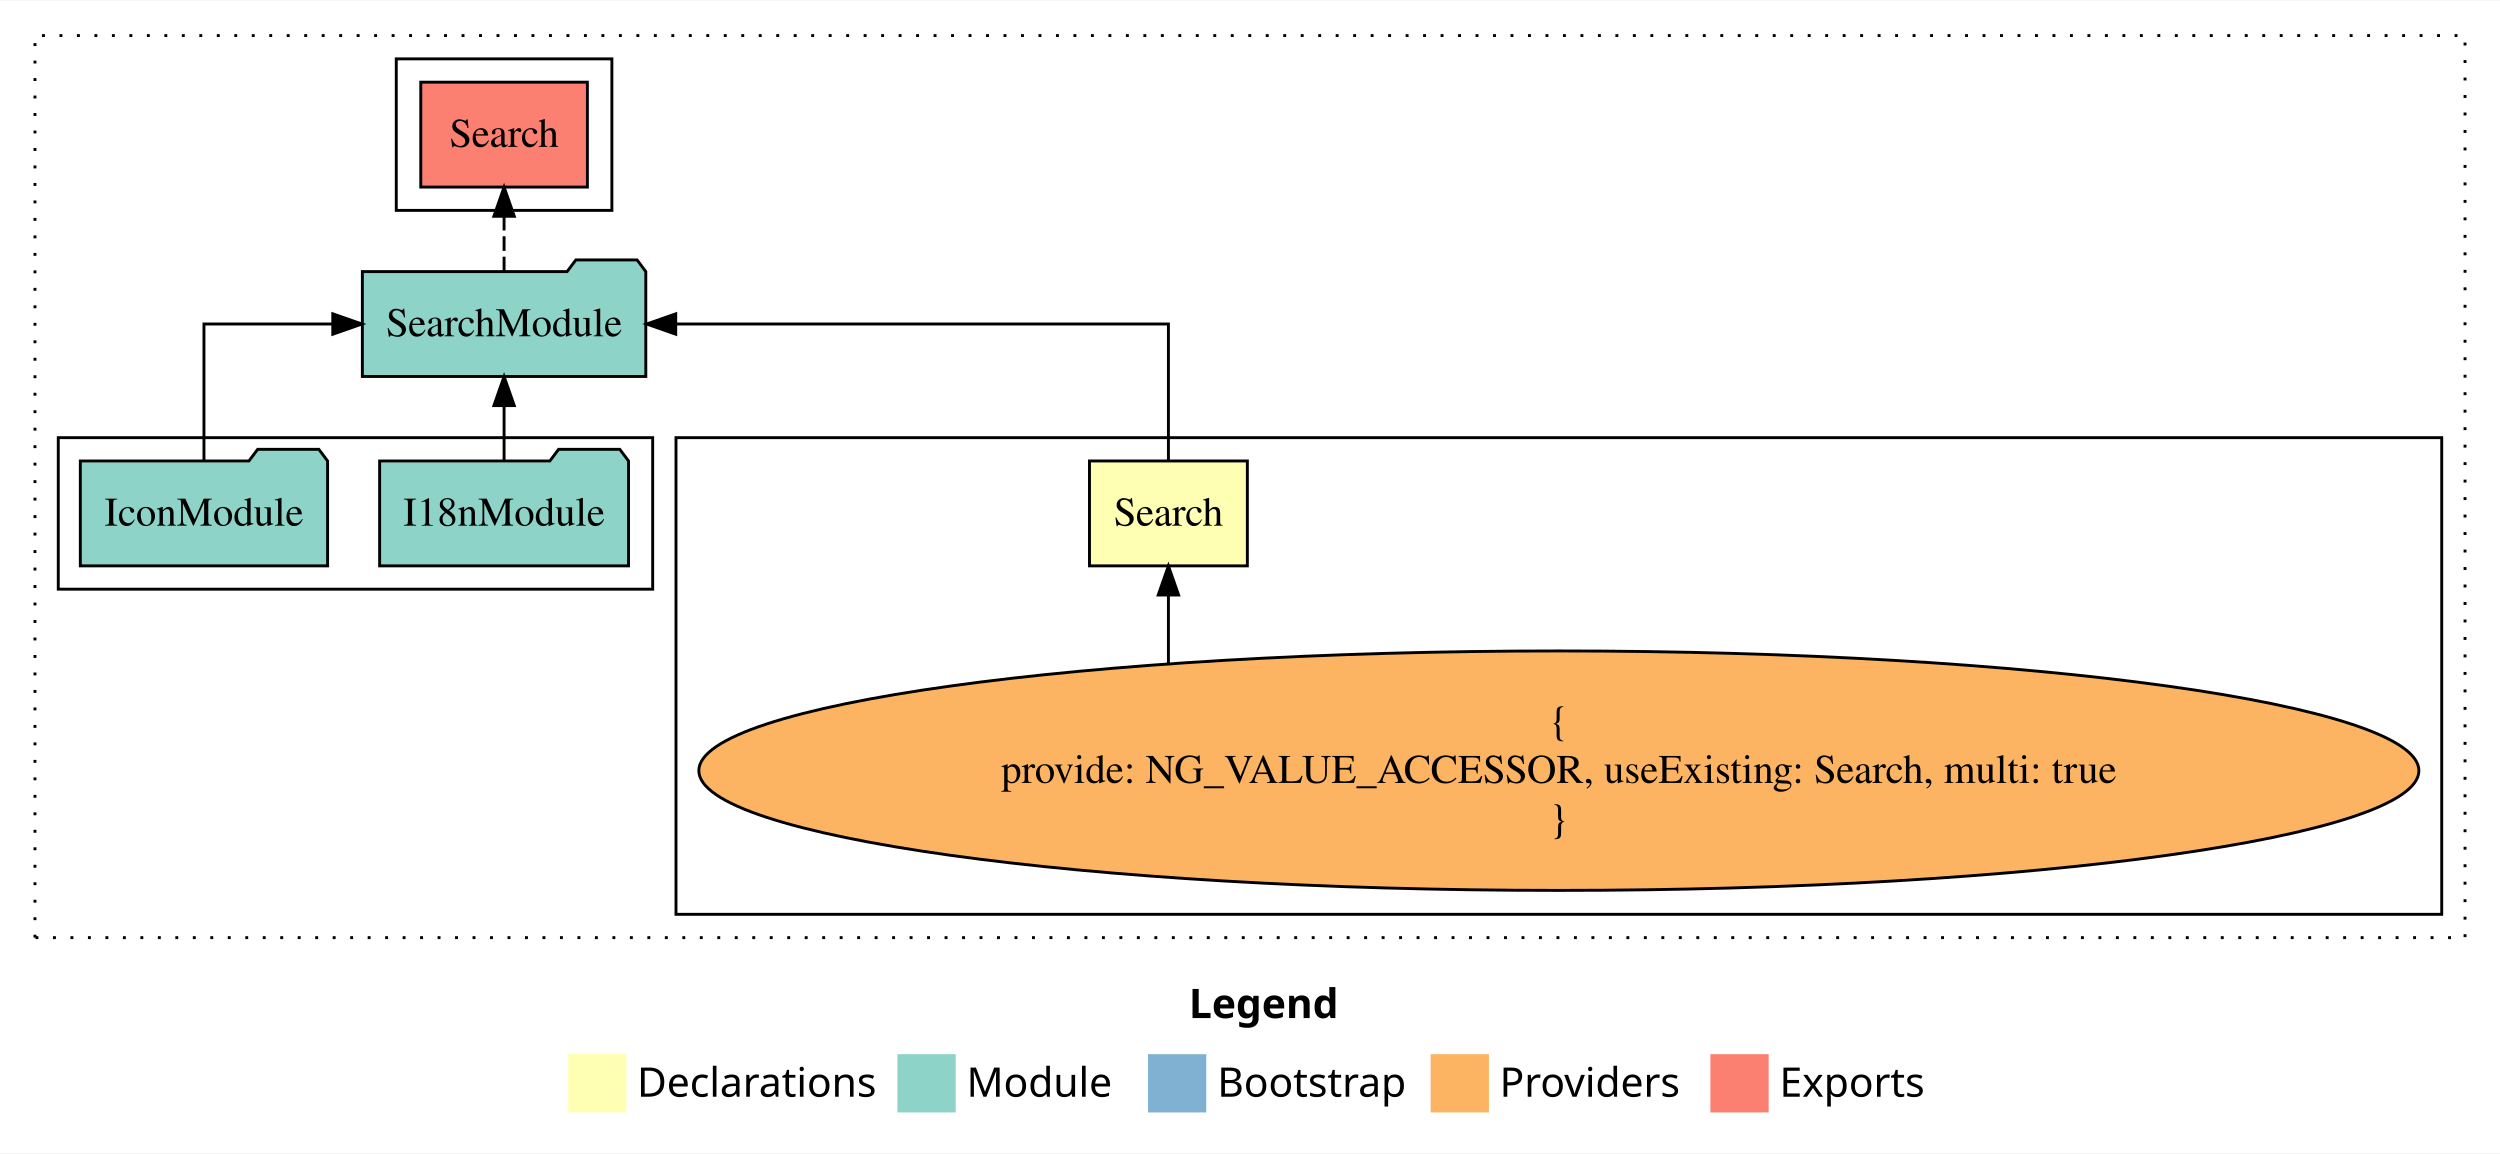
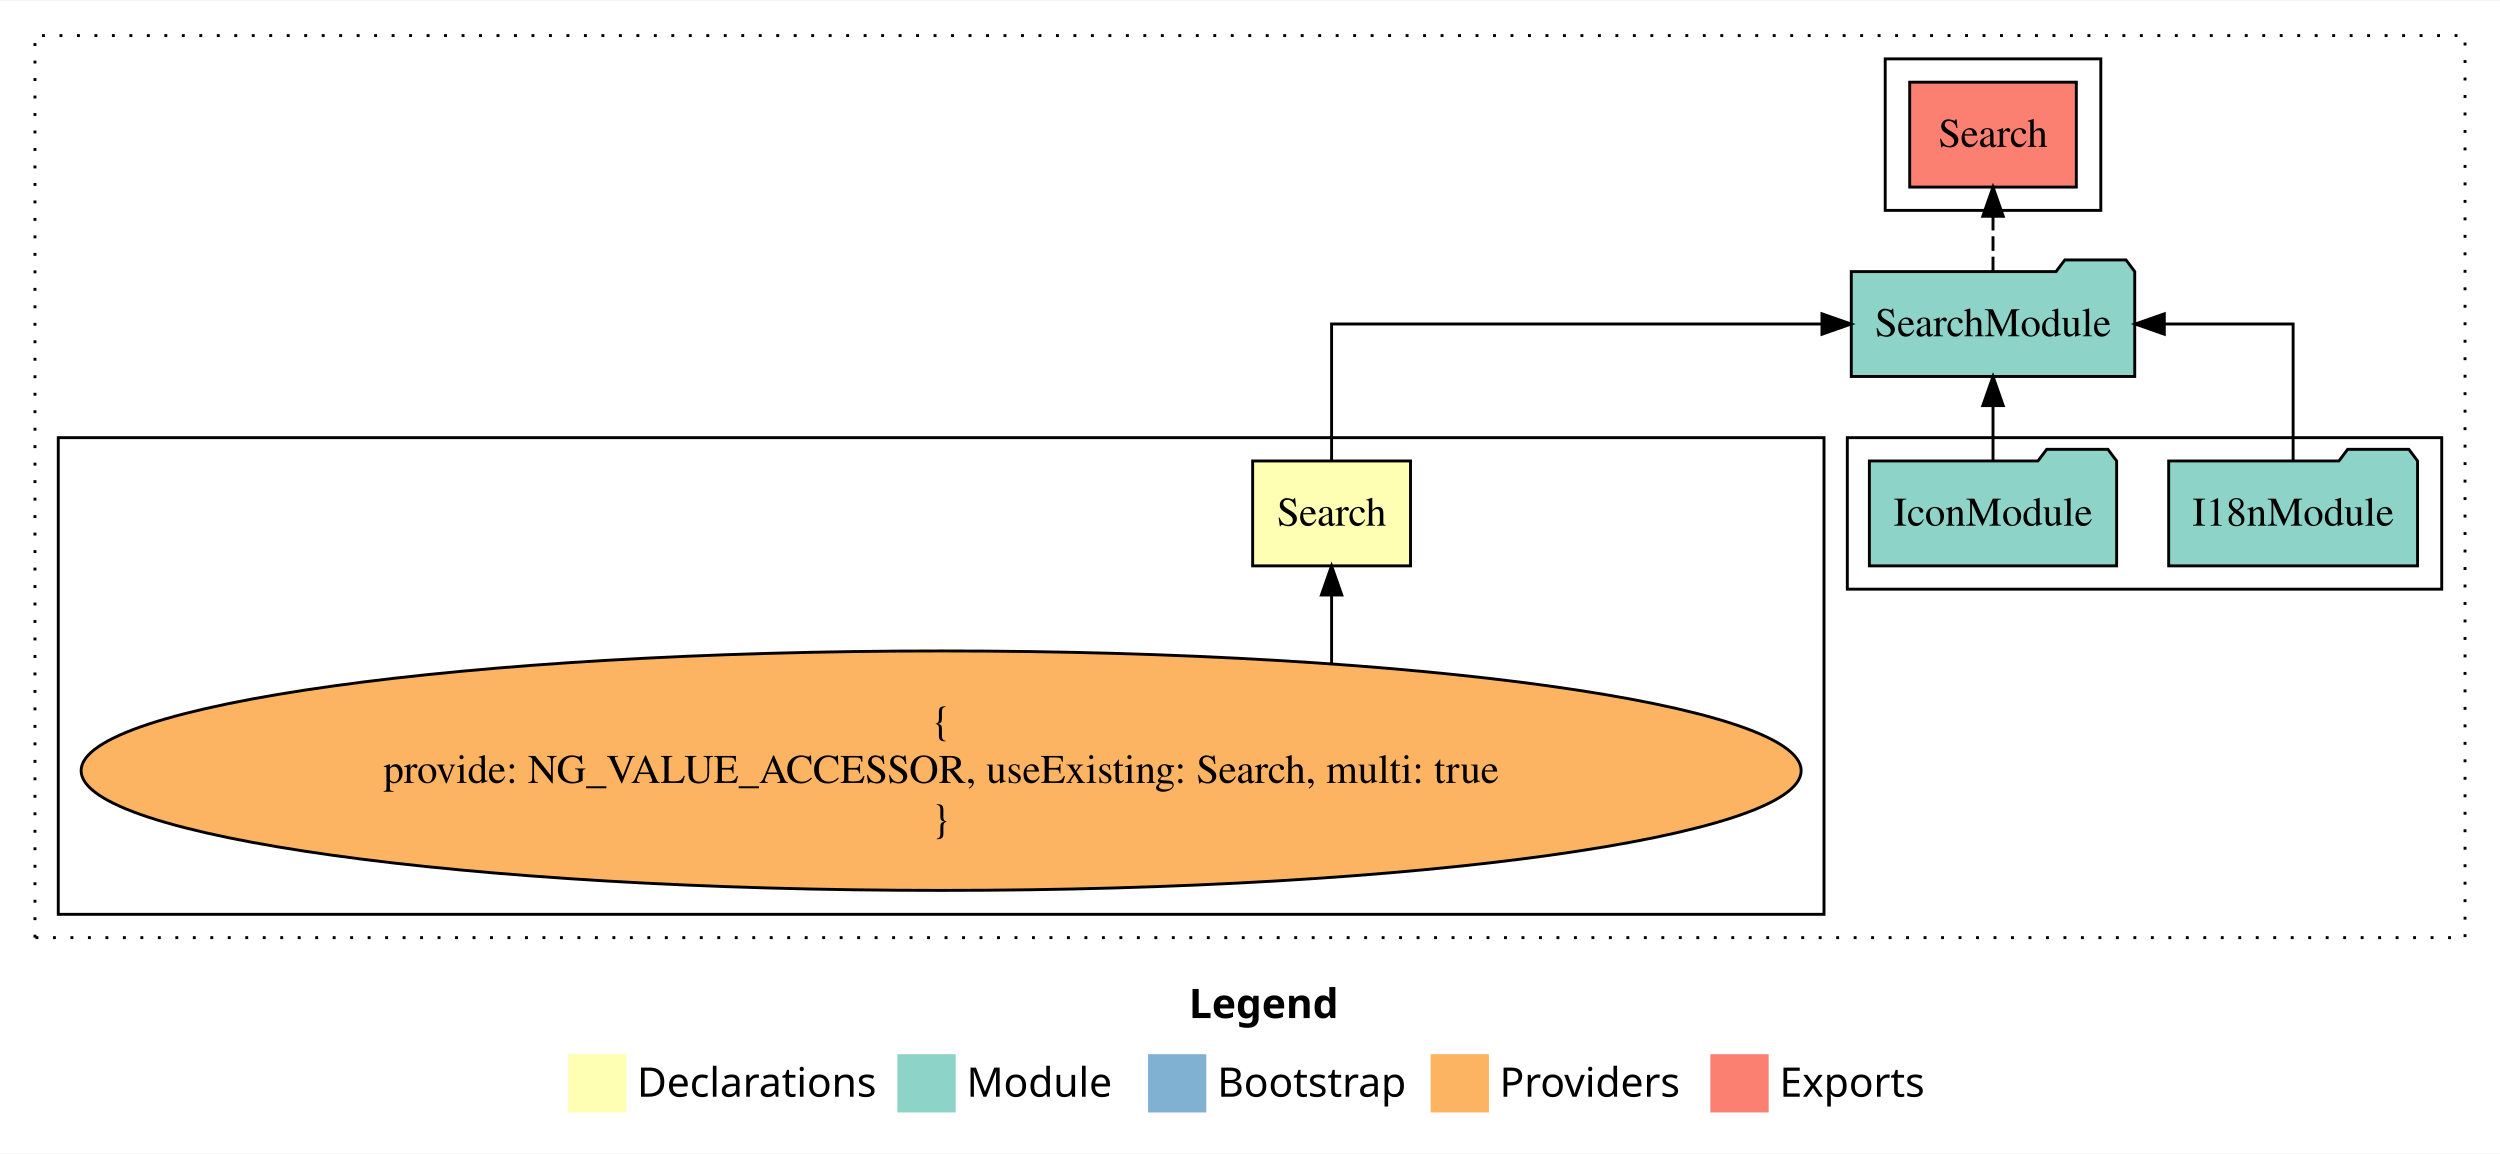
<svg xmlns="http://www.w3.org/2000/svg" width="858pt" height="396pt" viewBox="0.00 0.00 858.00 395.59">
  <g id="graph0" class="graph" transform="scale(1 1) rotate(0) translate(4 391.59)">
    <polygon fill="white" stroke="transparent" points="-4,4 -4,-391.59 854,-391.59 854,4 -4,4" />
    <text text-anchor="start" x="404.01" y="-42.4" font-family="Times-12" font-weight="bold" font-size="14.00">Legend</text>
    <polygon fill="#ffffb3" stroke="transparent" points="191,-10 191,-30 211,-30 211,-10 191,-10" />
    <text text-anchor="start" x="214.63" y="-15.4" font-family="Times-12" font-size="14.00">  Declarations</text>
    <polygon fill="#8dd3c7" stroke="transparent" points="304,-10 304,-30 324,-30 324,-10 304,-10" />
    <text text-anchor="start" x="327.73" y="-15.4" font-family="Times-12" font-size="14.00">  Module</text>
    <polygon fill="#80b1d3" stroke="transparent" points="390,-10 390,-30 410,-30 410,-10 390,-10" />
    <text text-anchor="start" x="413.78" y="-15.4" font-family="Times-12" font-size="14.00">  Bootstrap</text>
    <polygon fill="#fdb462" stroke="transparent" points="487,-10 487,-30 507,-30 507,-10 487,-10" />
    <text text-anchor="start" x="510.67" y="-15.4" font-family="Times-12" font-size="14.00">  Providers</text>
    <polygon fill="#fb8072" stroke="transparent" points="583,-10 583,-30 603,-30 603,-10 583,-10" />
    <text text-anchor="start" x="606.73" y="-15.4" font-family="Times-12" font-size="14.00">  Exports</text>
    <g id="clust1" class="cluster">
      <polygon fill="none" stroke="black" stroke-dasharray="1,5" points="8,-70 8,-379.59 842,-379.59 842,-70 8,-70" />
    </g>
+     <g id="clust4" class="cluster">
+       <polygon fill="none" stroke="black" points="630,-189.59 630,-241.59 834,-241.59 834,-189.59 630,-189.59" />
+     </g>
    <g id="clust3" class="cluster">
-       <polygon fill="none" stroke="black" points="228,-78 228,-241.59 834,-241.59 834,-78 228,-78" />
-     </g>
-     <g id="clust4" class="cluster">
-       <polygon fill="none" stroke="black" points="16,-189.59 16,-241.59 220,-241.59 220,-189.59 16,-189.59" />
+       <polygon fill="none" stroke="black" points="16,-78 16,-241.59 622,-241.59 622,-78 16,-78" />
    </g>
    <g id="clust5" class="cluster">
-       <polygon fill="none" stroke="black" points="132,-319.59 132,-371.59 206,-371.59 206,-319.59 132,-319.59" />
+       <polygon fill="none" stroke="black" points="643,-319.59 643,-371.59 717,-371.59 717,-319.59 643,-319.59" />
    </g>
    <g id="node1" class="node">
-       <polygon fill="#ffffb3" stroke="black" points="424.09,-233.59 369.91,-233.59 369.91,-197.59 424.09,-197.59 424.09,-233.59" />
-       <text text-anchor="middle" x="397" y="-211.39" font-family="Times,serif" font-size="14.00">Search</text>
+       <polygon fill="#ffffb3" stroke="black" points="480.09,-233.59 425.91,-233.59 425.91,-197.59 480.09,-197.59 480.09,-233.59" />
+       <text text-anchor="middle" x="453" y="-211.39" font-family="Times,serif" font-size="14.00">Search</text>
    </g>
    <g id="node2" class="node">
-       <polygon fill="#8dd3c7" stroke="black" points="217.64,-298.59 214.64,-302.59 193.64,-302.59 190.64,-298.59 120.36,-298.59 120.36,-262.59 217.64,-262.59 217.64,-298.59" />
-       <text text-anchor="middle" x="169" y="-276.39" font-family="Times,serif" font-size="14.00">SearchModule</text>
+       <polygon fill="#8dd3c7" stroke="black" points="728.64,-298.59 725.64,-302.59 704.64,-302.59 701.64,-298.59 631.36,-298.59 631.36,-262.59 728.64,-262.59 728.64,-298.59" />
+       <text text-anchor="middle" x="680" y="-276.39" font-family="Times,serif" font-size="14.00">SearchModule</text>
    </g>
    <g id="edge1" class="edge">
-       <path fill="none" stroke="black" d="M397,-233.7C397,-252.93 397,-280.59 397,-280.59 397,-280.59 227.91,-280.59 227.91,-280.59" />
-       <polygon fill="black" stroke="black" points="227.91,-277.09 217.91,-280.59 227.91,-284.09 227.91,-277.09" />
+       <path fill="none" stroke="black" d="M453,-233.7C453,-252.93 453,-280.59 453,-280.59 453,-280.59 621.3,-280.59 621.3,-280.59" />
+       <polygon fill="black" stroke="black" points="621.3,-284.09 631.3,-280.59 621.3,-277.09 621.3,-284.09" />
    </g>
    <g id="node6" class="node">
-       <polygon fill="#fb8072" stroke="black" points="197.59,-363.59 140.41,-363.59 140.41,-327.59 197.59,-327.59 197.59,-363.59" />
-       <text text-anchor="middle" x="169" y="-341.39" font-family="Times,serif" font-size="14.00">Search </text>
+       <polygon fill="#fb8072" stroke="black" points="708.59,-363.59 651.41,-363.59 651.41,-327.59 708.59,-327.59 708.59,-363.59" />
+       <text text-anchor="middle" x="680" y="-341.39" font-family="Times,serif" font-size="14.00">Search </text>
    </g>
    <g id="edge5" class="edge">
-       <path fill="none" stroke="black" stroke-dasharray="5,2" d="M169,-298.7C169,-298.7 169,-317.58 169,-317.58" />
-       <polygon fill="black" stroke="black" points="165.5,-317.58 169,-327.58 172.5,-317.58 165.5,-317.58" />
+       <path fill="none" stroke="black" stroke-dasharray="5,2" d="M680,-298.7C680,-298.7 680,-317.58 680,-317.58" />
+       <polygon fill="black" stroke="black" points="676.5,-317.58 680,-327.58 683.5,-317.58 676.5,-317.58" />
    </g>
    <g id="node3" class="node">
-       <ellipse fill="#fdb462" stroke="black" cx="531" cy="-127.3" rx="295.16" ry="41.09" />
-       <text text-anchor="middle" x="531" y="-139.9" font-family="Times,serif" font-size="14.00">{</text>
-       <text text-anchor="middle" x="531" y="-123.1" font-family="Times,serif" font-size="14.00">    provide: NG_VALUE_ACCESSOR, useExisting: Search, multi: true</text>
-       <text text-anchor="middle" x="531" y="-106.3" font-family="Times,serif" font-size="14.00">}</text>
+       <ellipse fill="#fdb462" stroke="black" cx="319" cy="-127.3" rx="295.16" ry="41.09" />
+       <text text-anchor="middle" x="319" y="-139.9" font-family="Times,serif" font-size="14.00">{</text>
+       <text text-anchor="middle" x="319" y="-123.1" font-family="Times,serif" font-size="14.00">    provide: NG_VALUE_ACCESSOR, useExisting: Search, multi: true</text>
+       <text text-anchor="middle" x="319" y="-106.3" font-family="Times,serif" font-size="14.00">}</text>
    </g>
    <g id="edge2" class="edge">
-       <path fill="none" stroke="black" d="M397,-164.23C397,-164.23 397,-187.58 397,-187.58" />
-       <polygon fill="black" stroke="black" points="393.5,-187.58 397,-197.58 400.5,-187.58 393.5,-187.58" />
+       <path fill="none" stroke="black" d="M453,-164.23C453,-164.23 453,-187.58 453,-187.58" />
+       <polygon fill="black" stroke="black" points="449.5,-187.58 453,-197.58 456.5,-187.58 449.5,-187.58" />
    </g>
    <g id="node4" class="node">
-       <polygon fill="#8dd3c7" stroke="black" points="211.71,-233.59 208.71,-237.59 187.71,-237.59 184.71,-233.59 126.29,-233.59 126.29,-197.59 211.71,-197.59 211.71,-233.59" />
-       <text text-anchor="middle" x="169" y="-211.39" font-family="Times,serif" font-size="14.00">I18nModule</text>
+       <polygon fill="#8dd3c7" stroke="black" points="825.71,-233.59 822.71,-237.59 801.71,-237.59 798.71,-233.59 740.29,-233.59 740.29,-197.59 825.71,-197.59 825.71,-233.59" />
+       <text text-anchor="middle" x="783" y="-211.39" font-family="Times,serif" font-size="14.00">I18nModule</text>
    </g>
    <g id="edge3" class="edge">
-       <path fill="none" stroke="black" d="M169,-233.7C169,-233.7 169,-252.58 169,-252.58" />
-       <polygon fill="black" stroke="black" points="165.5,-252.58 169,-262.58 172.5,-252.58 165.5,-252.58" />
+       <path fill="none" stroke="black" d="M783,-233.7C783,-252.93 783,-280.59 783,-280.59 783,-280.59 738.79,-280.59 738.79,-280.59" />
+       <polygon fill="black" stroke="black" points="738.79,-277.09 728.79,-280.59 738.79,-284.09 738.79,-277.09" />
    </g>
    <g id="node5" class="node">
-       <polygon fill="#8dd3c7" stroke="black" points="108.43,-233.59 105.43,-237.59 84.43,-237.59 81.43,-233.59 23.57,-233.59 23.57,-197.59 108.43,-197.59 108.43,-233.59" />
-       <text text-anchor="middle" x="66" y="-211.39" font-family="Times,serif" font-size="14.00">IconModule</text>
+       <polygon fill="#8dd3c7" stroke="black" points="722.43,-233.59 719.43,-237.59 698.43,-237.59 695.43,-233.59 637.57,-233.59 637.57,-197.59 722.43,-197.59 722.43,-233.59" />
+       <text text-anchor="middle" x="680" y="-211.39" font-family="Times,serif" font-size="14.00">IconModule</text>
    </g>
    <g id="edge4" class="edge">
-       <path fill="none" stroke="black" d="M66,-233.7C66,-252.93 66,-280.59 66,-280.59 66,-280.59 110.21,-280.59 110.21,-280.59" />
-       <polygon fill="black" stroke="black" points="110.21,-284.09 120.21,-280.59 110.21,-277.09 110.21,-284.09" />
+       <path fill="none" stroke="black" d="M680,-233.7C680,-233.7 680,-252.58 680,-252.58" />
+       <polygon fill="black" stroke="black" points="676.5,-252.58 680,-262.58 683.5,-252.58 676.5,-252.58" />
    </g>
  </g>
</svg>
